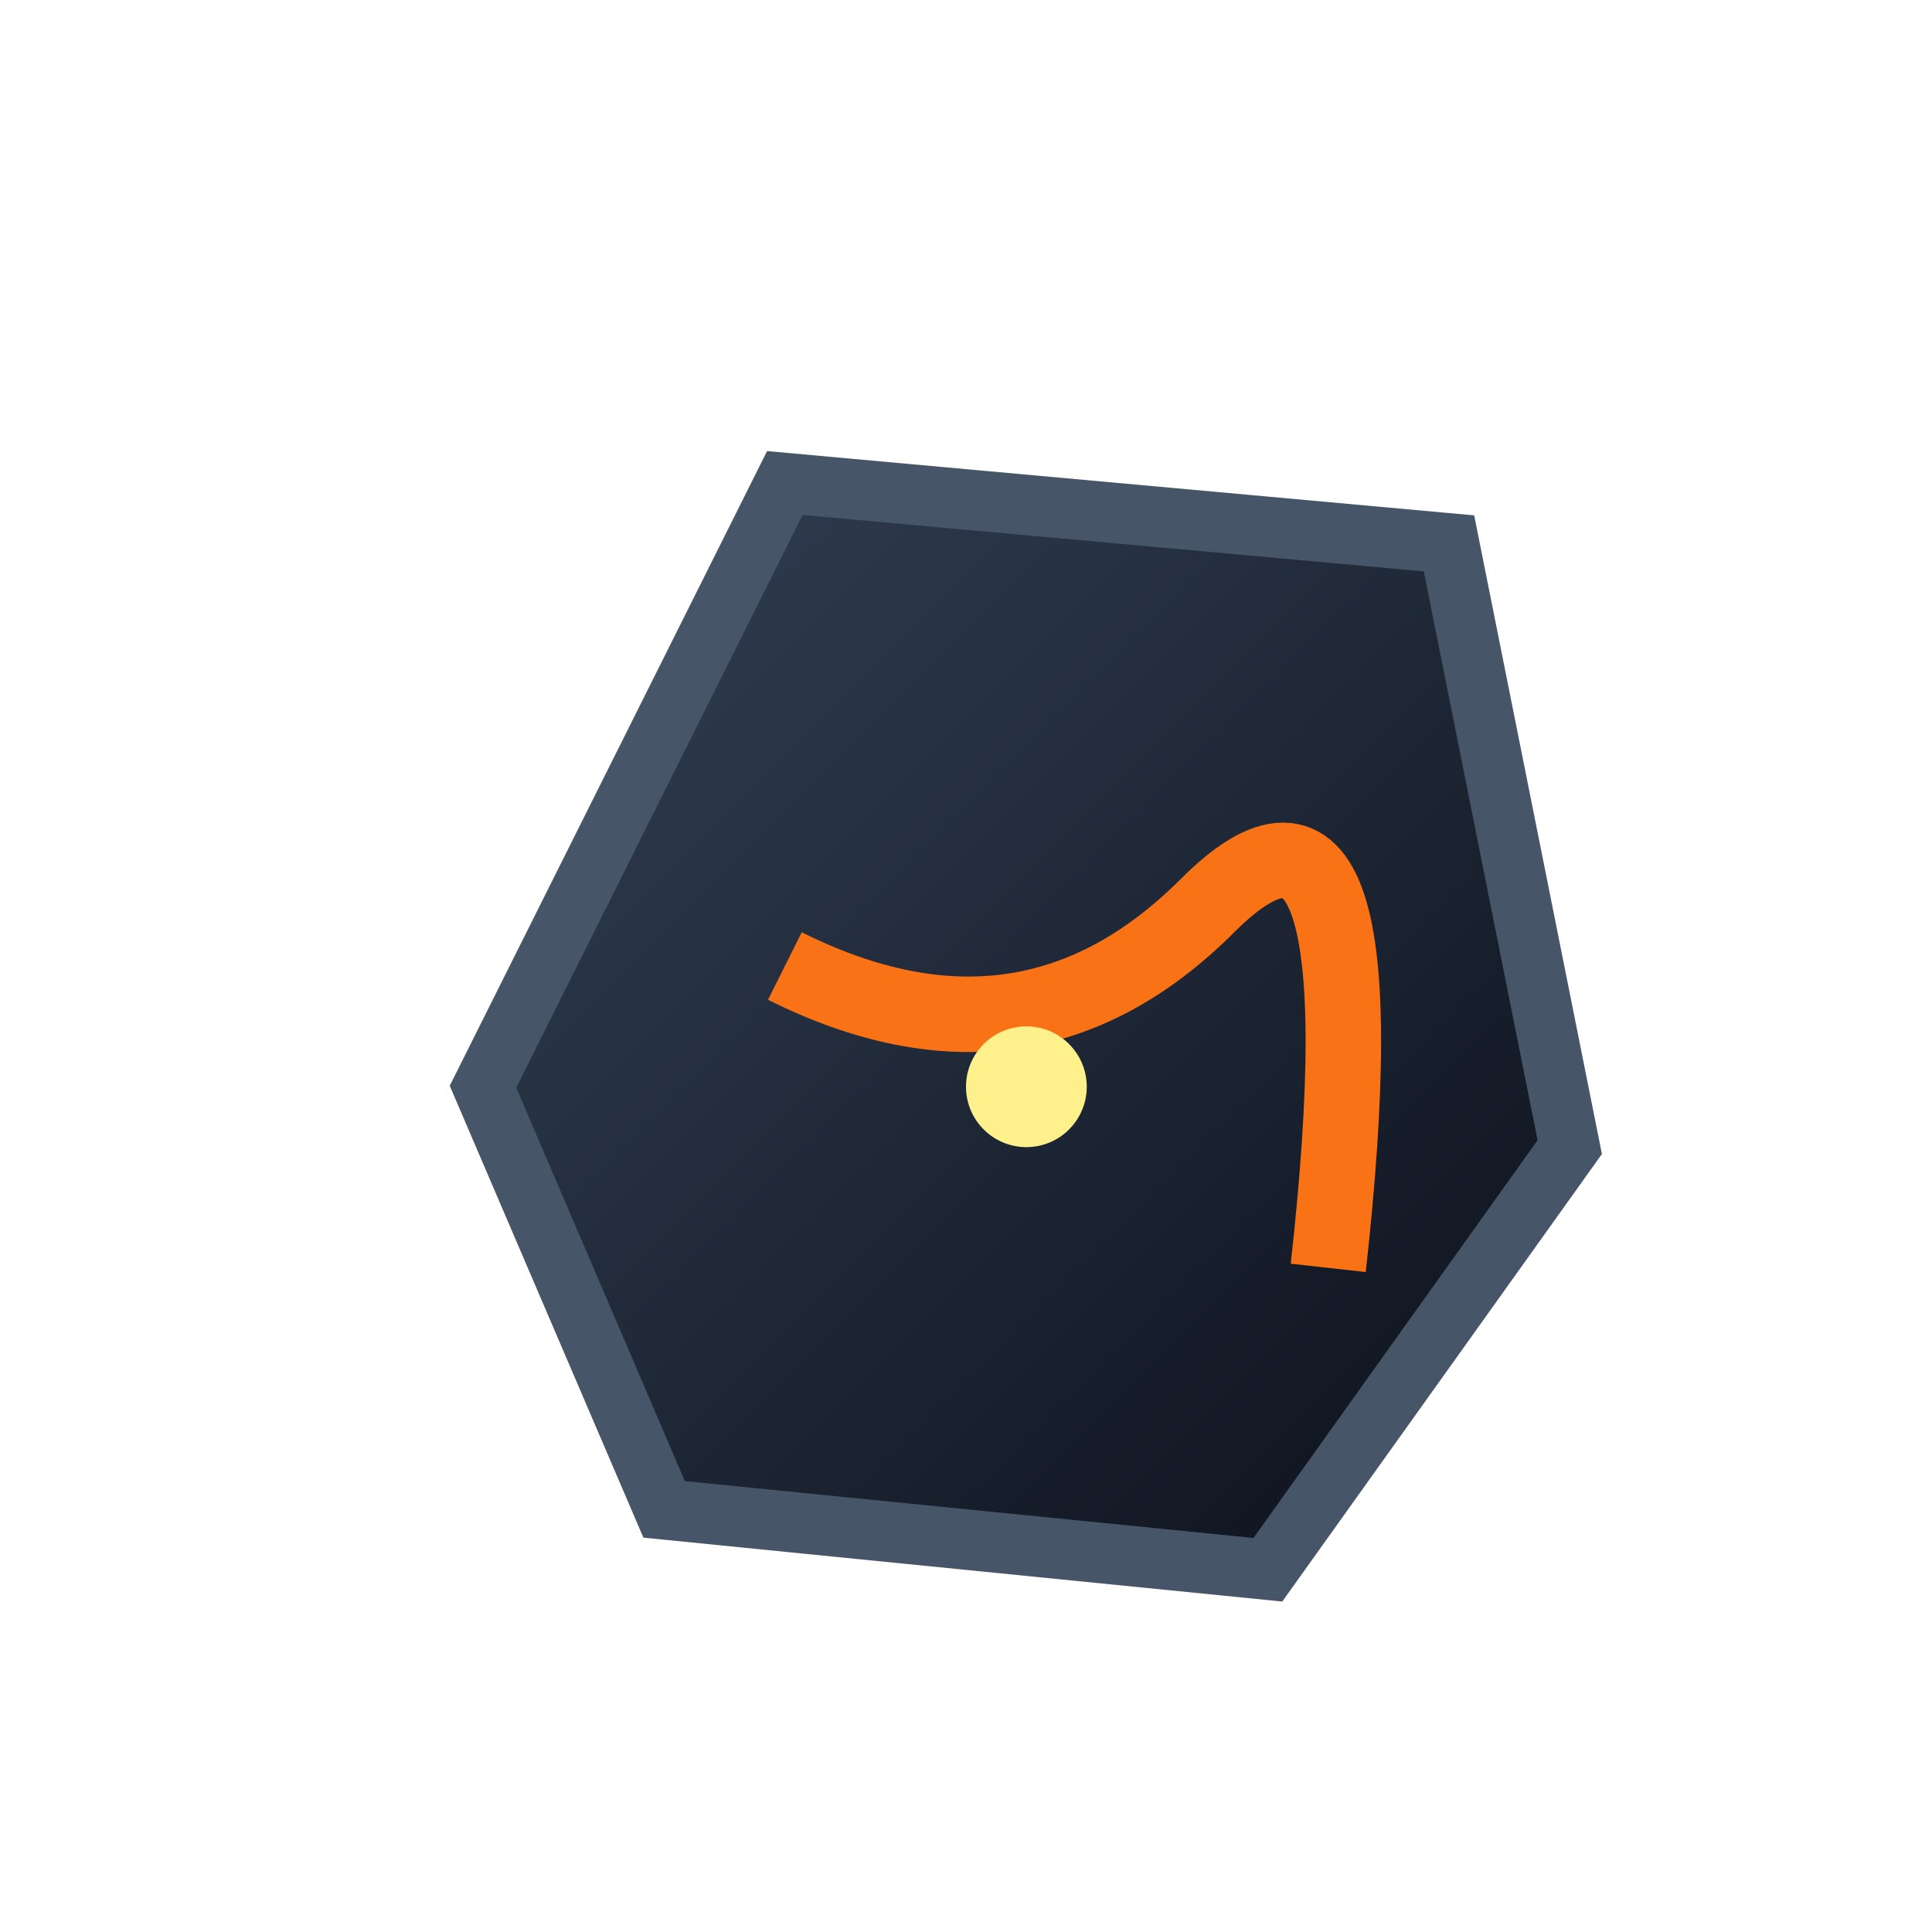
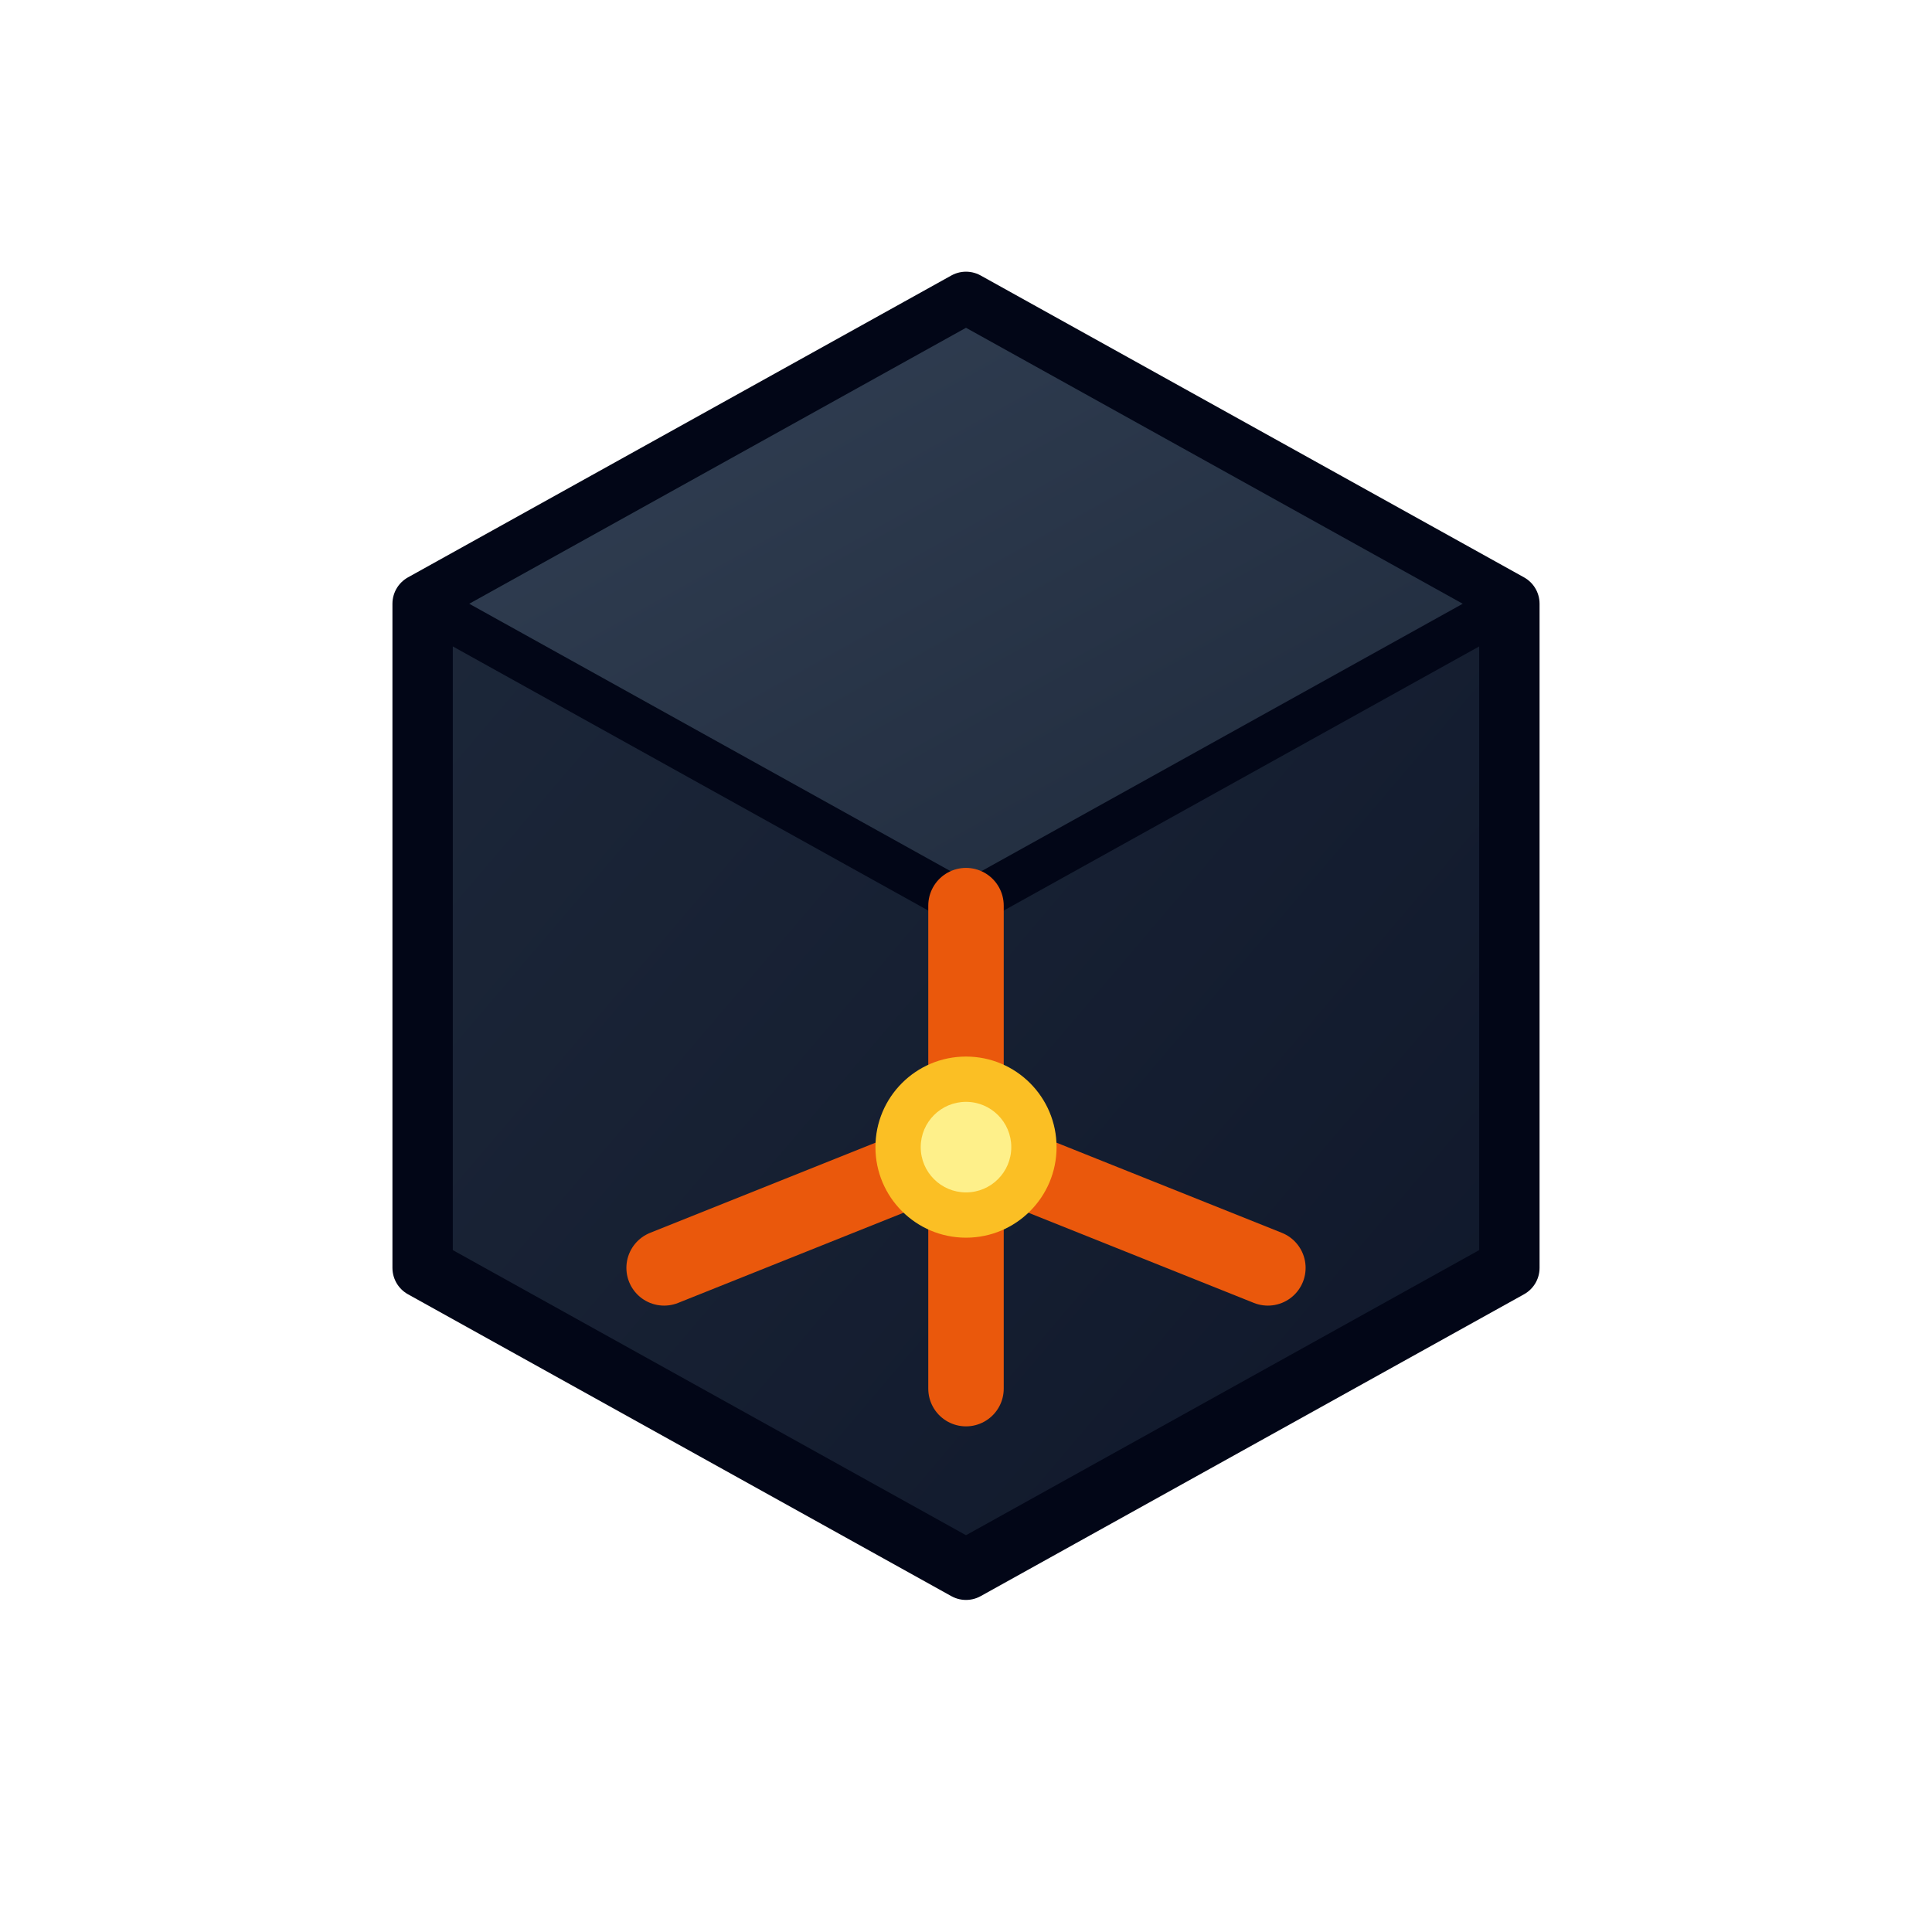
<svg xmlns="http://www.w3.org/2000/svg" viewBox="0 0 64 64" width="64" height="64">
  <defs>
-     <linearGradient id="charGrad" x1="0%" y1="0%" x2="100%" y2="100%">
+     <linearGradient id="carb_top" x1="0%" y1="0%" x2="100%" y2="100%">
      <stop offset="0%" stop-color="#334155" />
-       <stop offset="100%" stop-color="#0B0F19" />
+       <stop offset="100%" stop-color="#1E293B" />
+     </linearGradient>
+     <linearGradient id="carb_side" x1="0%" y1="0%" x2="100%" y2="100%">
+       <stop offset="0%" stop-color="#1E293B" />
+       <stop offset="100%" stop-color="#0F172A" />
    </linearGradient>
  </defs>
-   <polygon points="16,36 26,16 48,18 52,38 42,52 22,50" fill="url(#charGrad)" stroke="#475569" stroke-width="2" />
-   <path d="M26 32 Q34 36 40 30 T44 42" fill="none" stroke="#F97316" stroke-width="2.5" />
-   <circle cx="34" cy="36" r="2" fill="#FEF08A" />
+   <polygon points="32,10 50,20 50,42 32,52 14,42 14,20" fill="url(#carb_side)" stroke="#020617" stroke-width="2" stroke-linejoin="round" />
+   <polygon points="32,10 50,20 32,30 14,20" fill="url(#carb_top)" stroke="#020617" stroke-width="1.5" stroke-linejoin="round" />
+   <path d="M32 30 L32 46 M32 38 L42 42 M32 38 L22 42" stroke="#EA580C" stroke-width="2.5" stroke-linecap="round" />
+   <circle cx="32" cy="38" r="3" fill="#FBBF24" />
+   <circle cx="32" cy="38" r="1.5" fill="#FEF08A" />
</svg>
